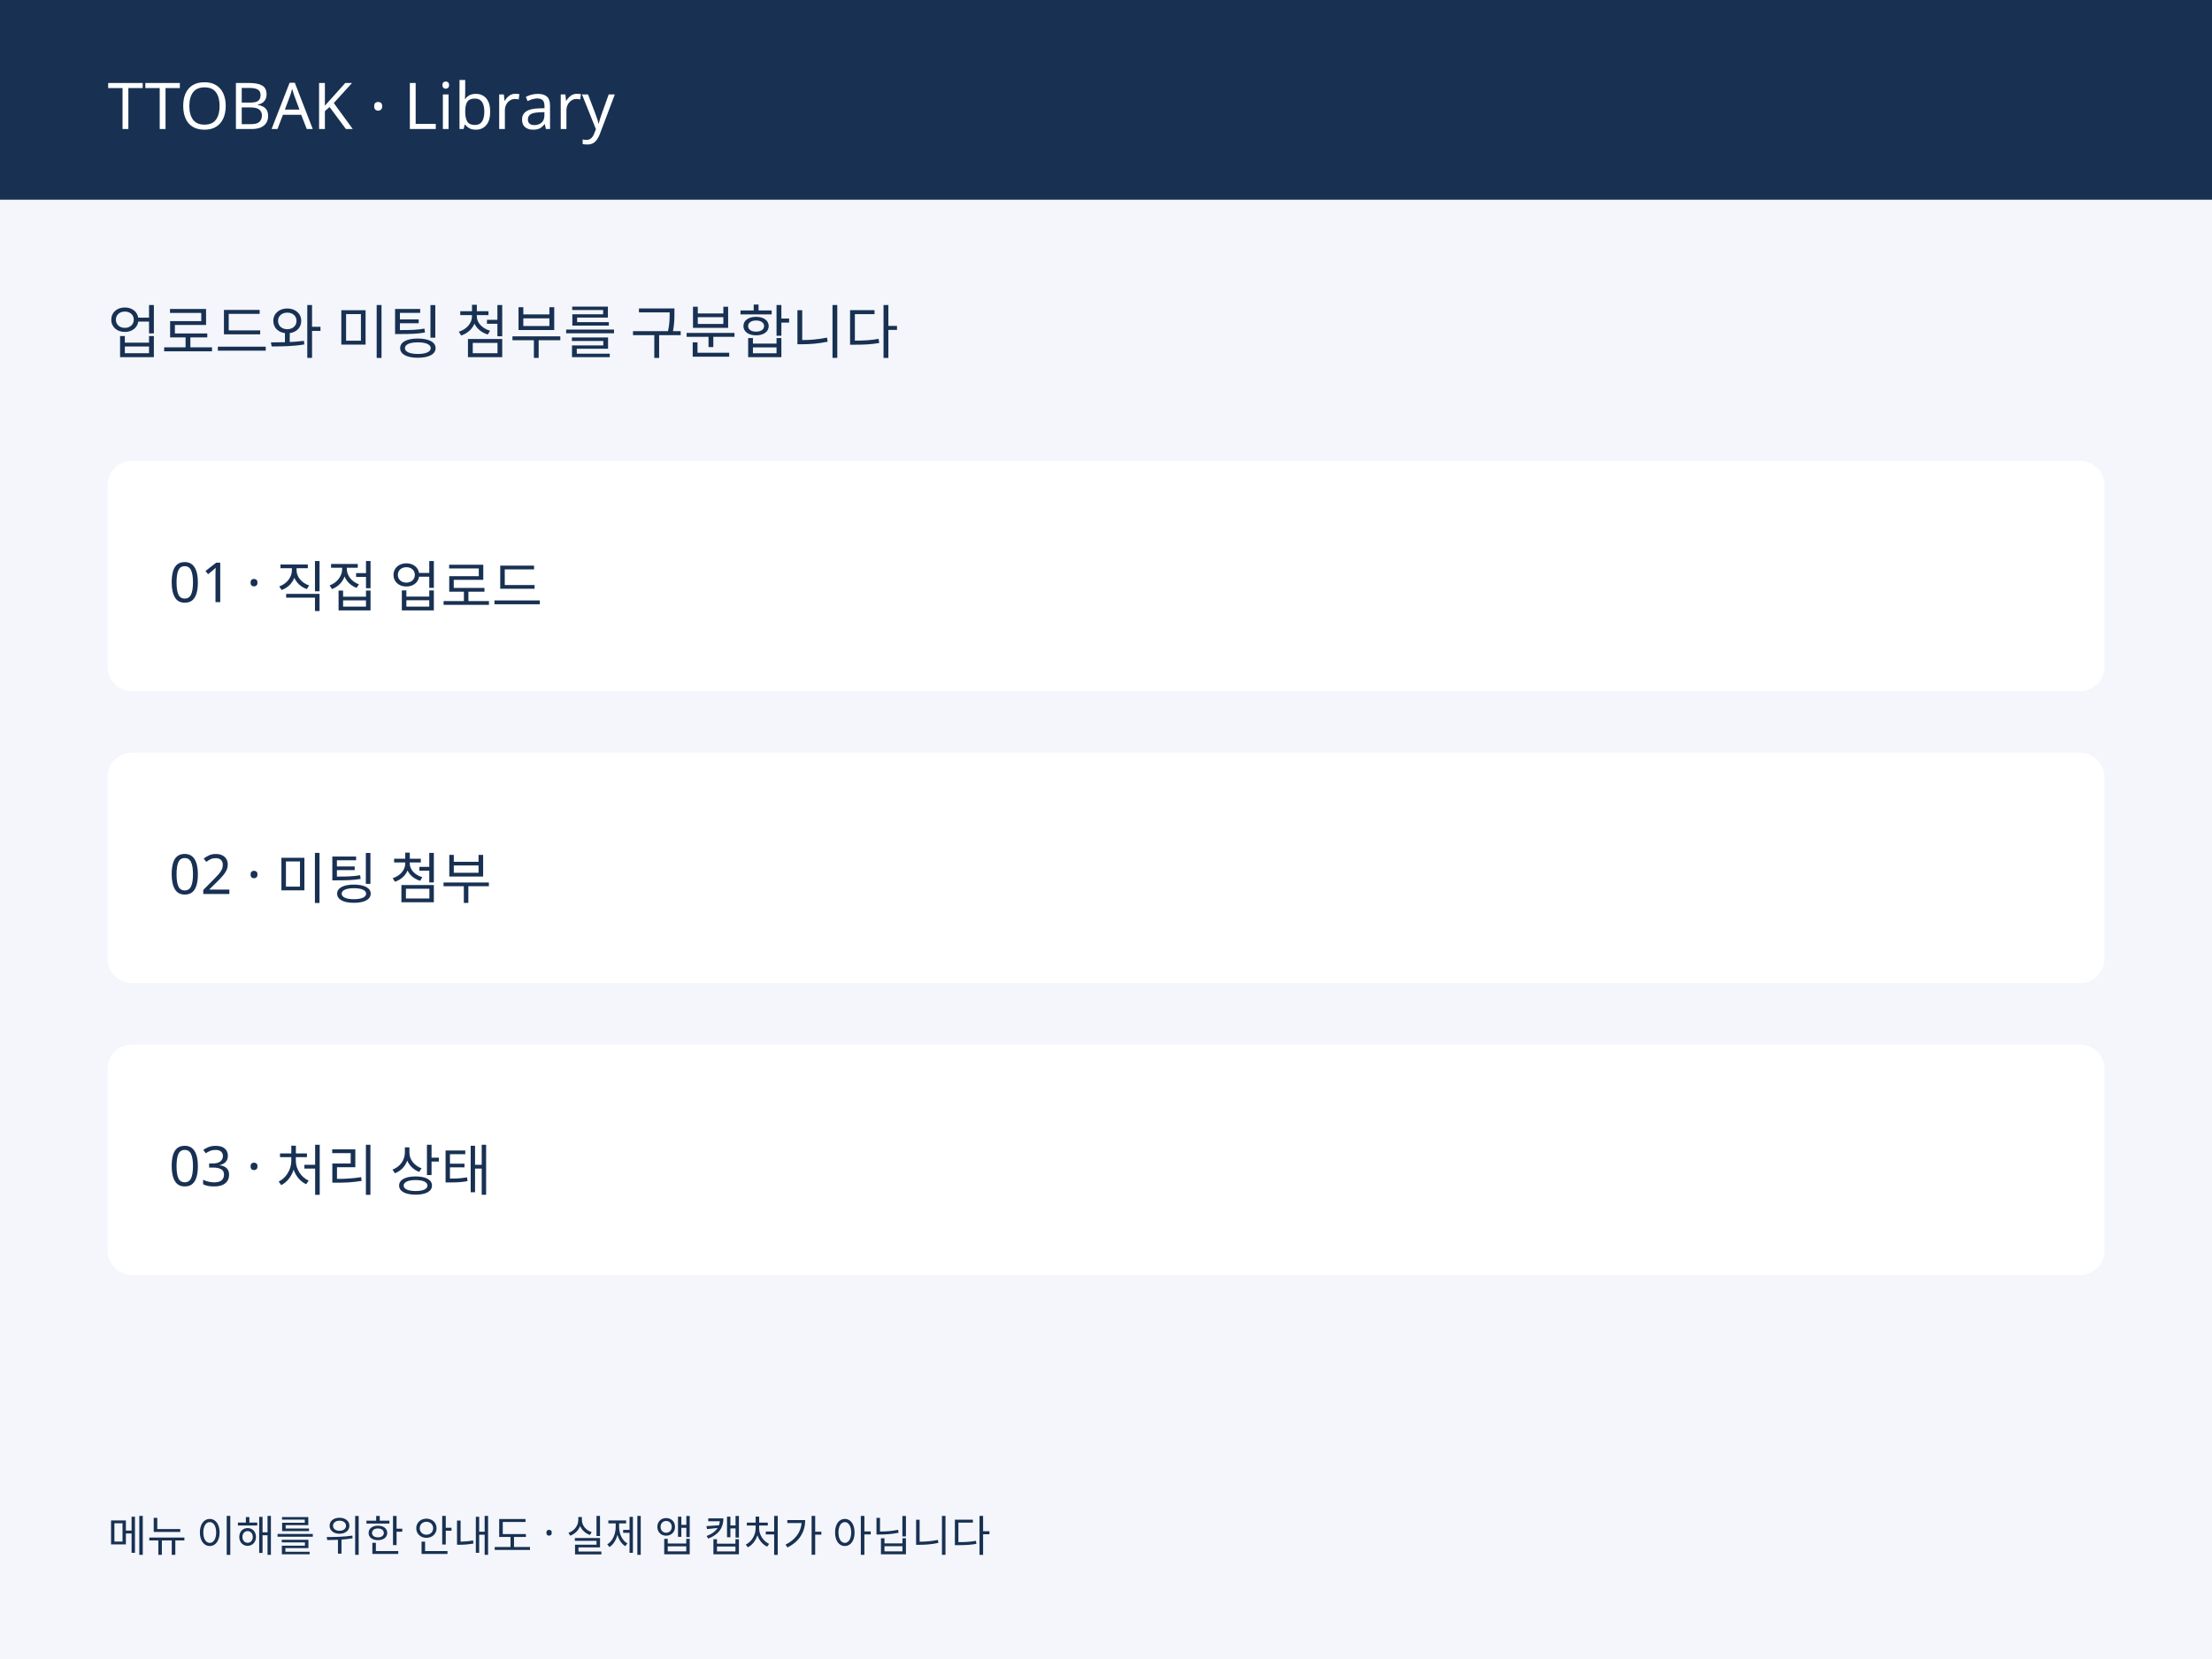
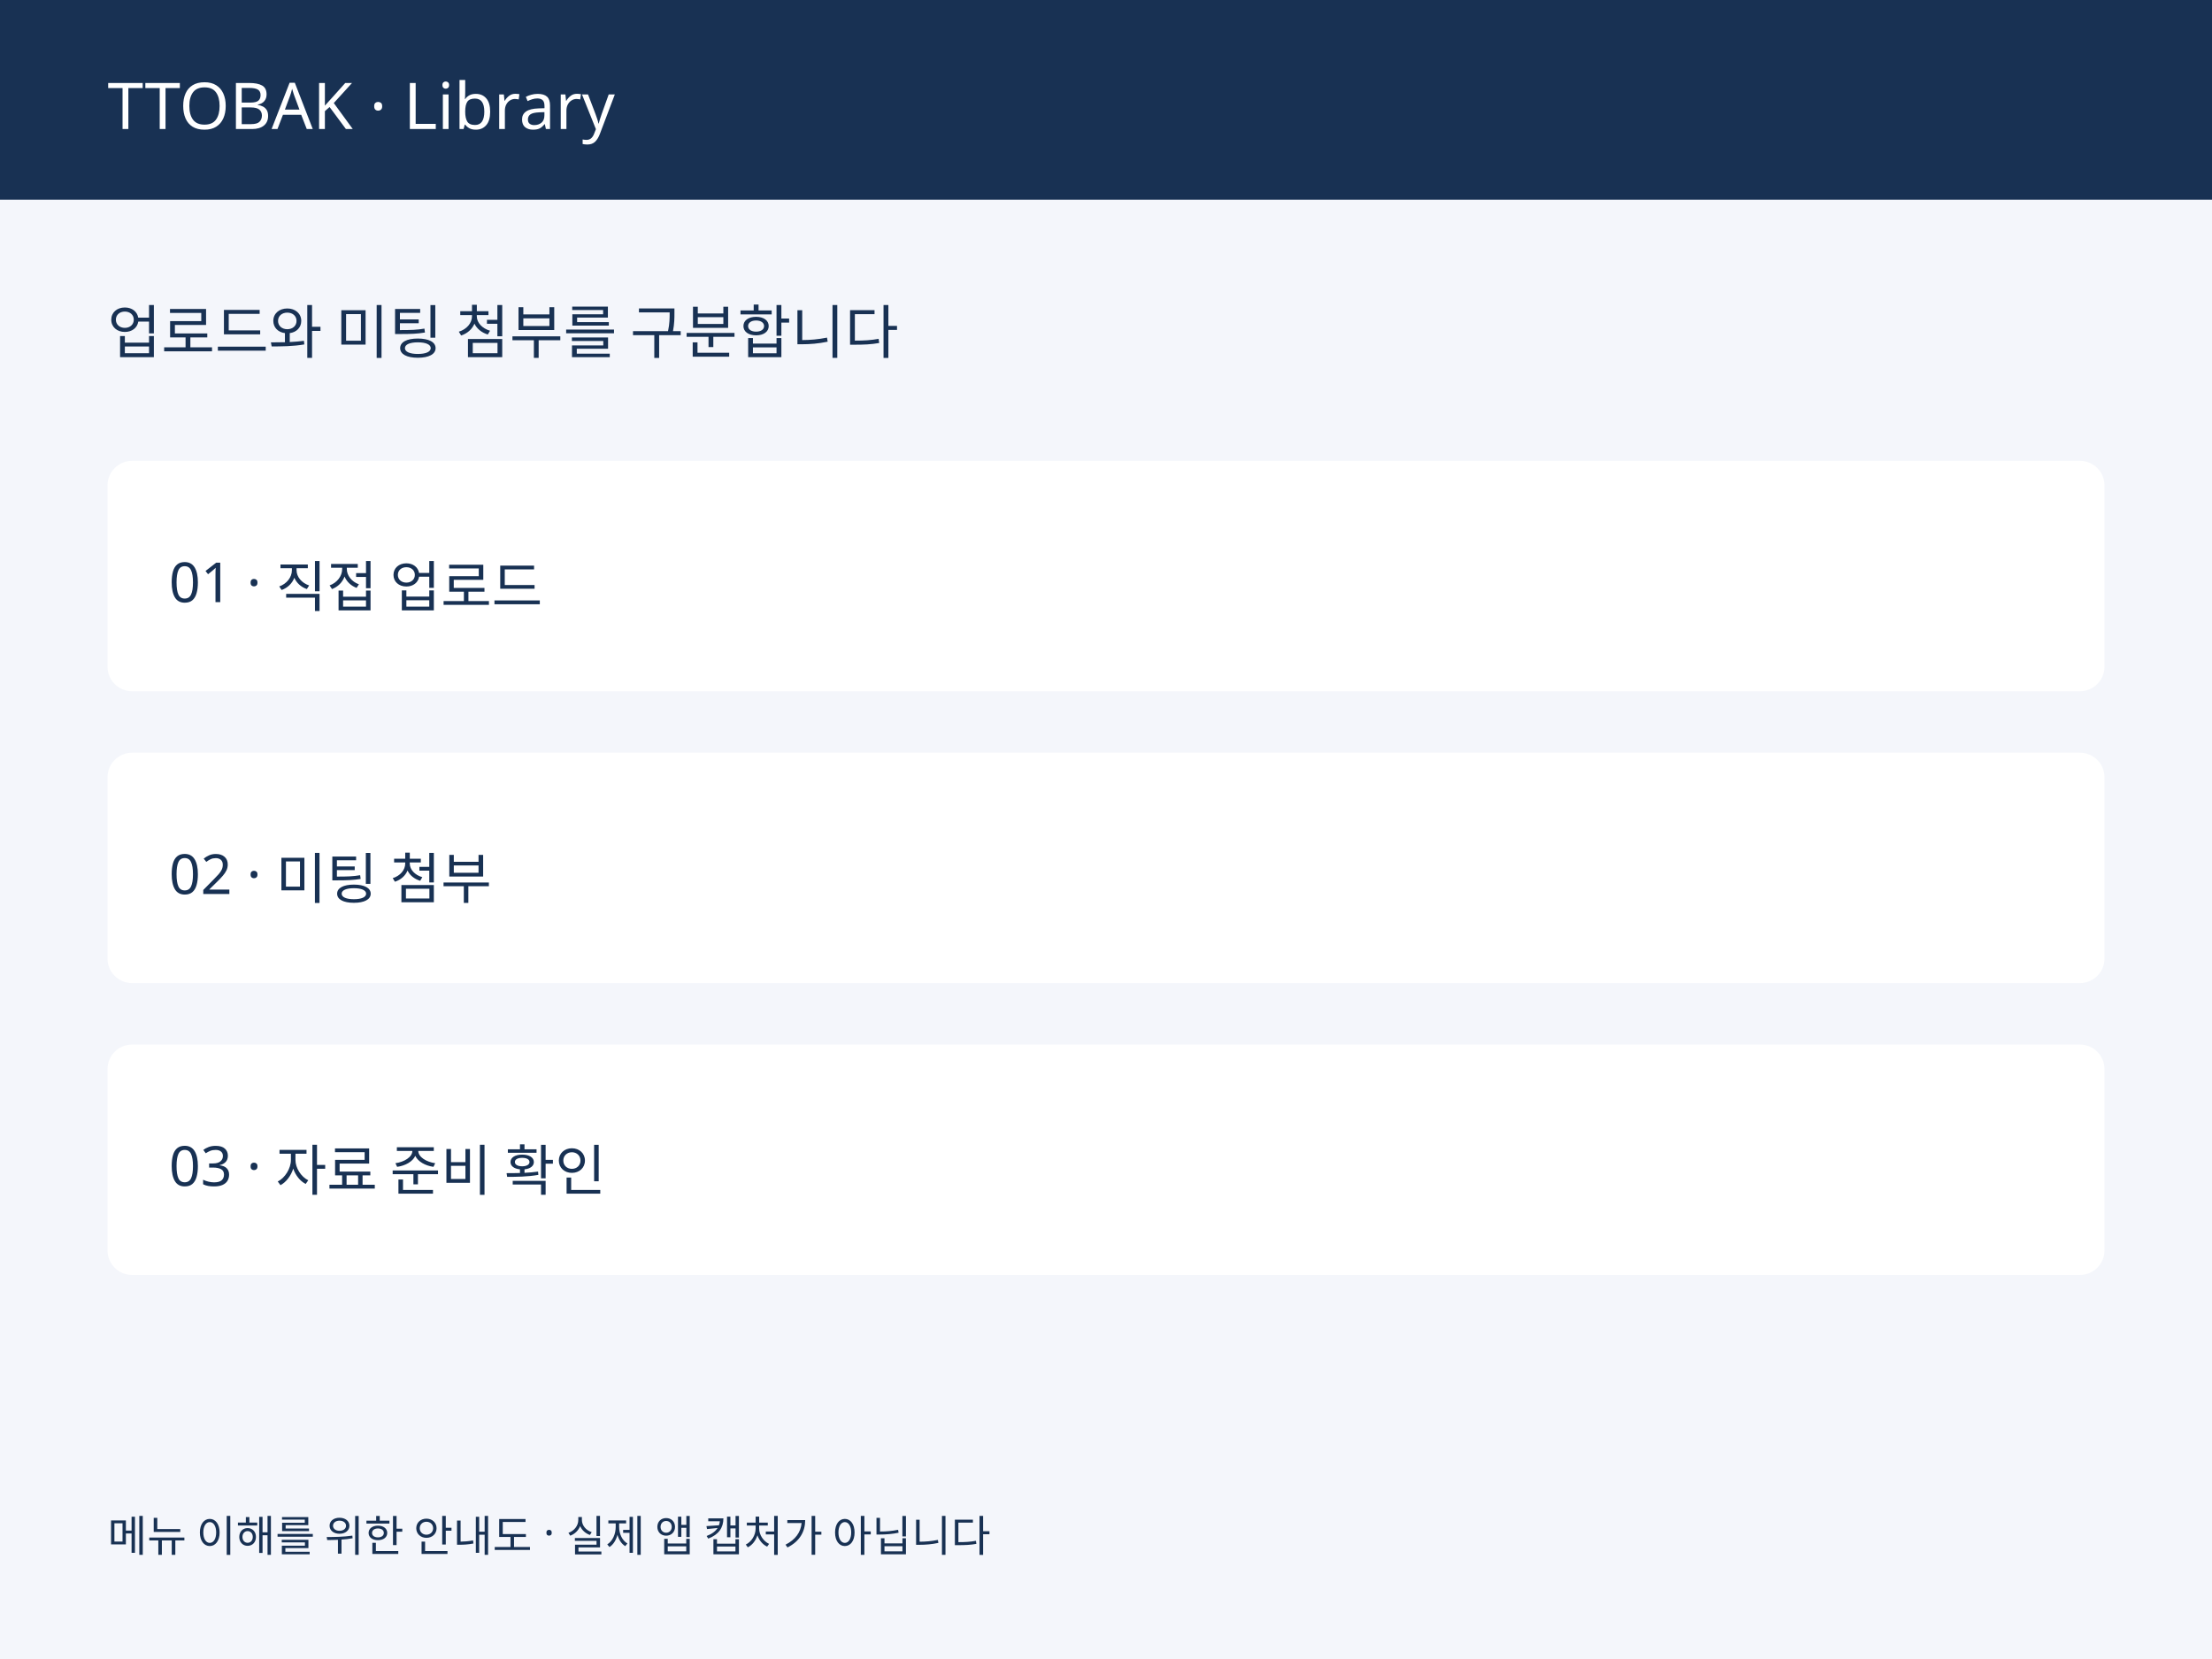
<svg xmlns="http://www.w3.org/2000/svg" viewBox="0 0 1440 1080" role="img" aria-labelledby="t">
  <rect width="1440" height="1080" fill="#f4f6fb" />
  <g font-family="sans-serif" fill="#183153">
    <rect width="1440" height="130" fill="#183153" />
    <text x="70" y="84" font-size="42" fill="white">TTOBAK · Library</text>
    <text x="70" y="230" font-size="38">업로드와 미팅 첨부를 구분합니다</text>
    <rect x="70" y="300" width="1300" height="150" rx="16" fill="white" />
    <text x="110" y="392" font-size="36">01 · 직접 업로드</text>
    <rect x="70" y="490" width="1300" height="150" rx="16" fill="white" />
    <text x="110" y="582" font-size="36">02 · 미팅 첨부</text>
    <rect x="70" y="680" width="1300" height="150" rx="16" fill="white" />
-     <text x="110" y="772" font-size="36">03 · 처리 상태</text>
+     <text x="110" y="772" font-size="36">03 · 자료 준비 확인</text>
    <text x="70" y="1010" font-size="28">메뉴 이해를 위한 안내도 · 실제 앱 캡처가 아닙니다</text>
  </g>
</svg>
